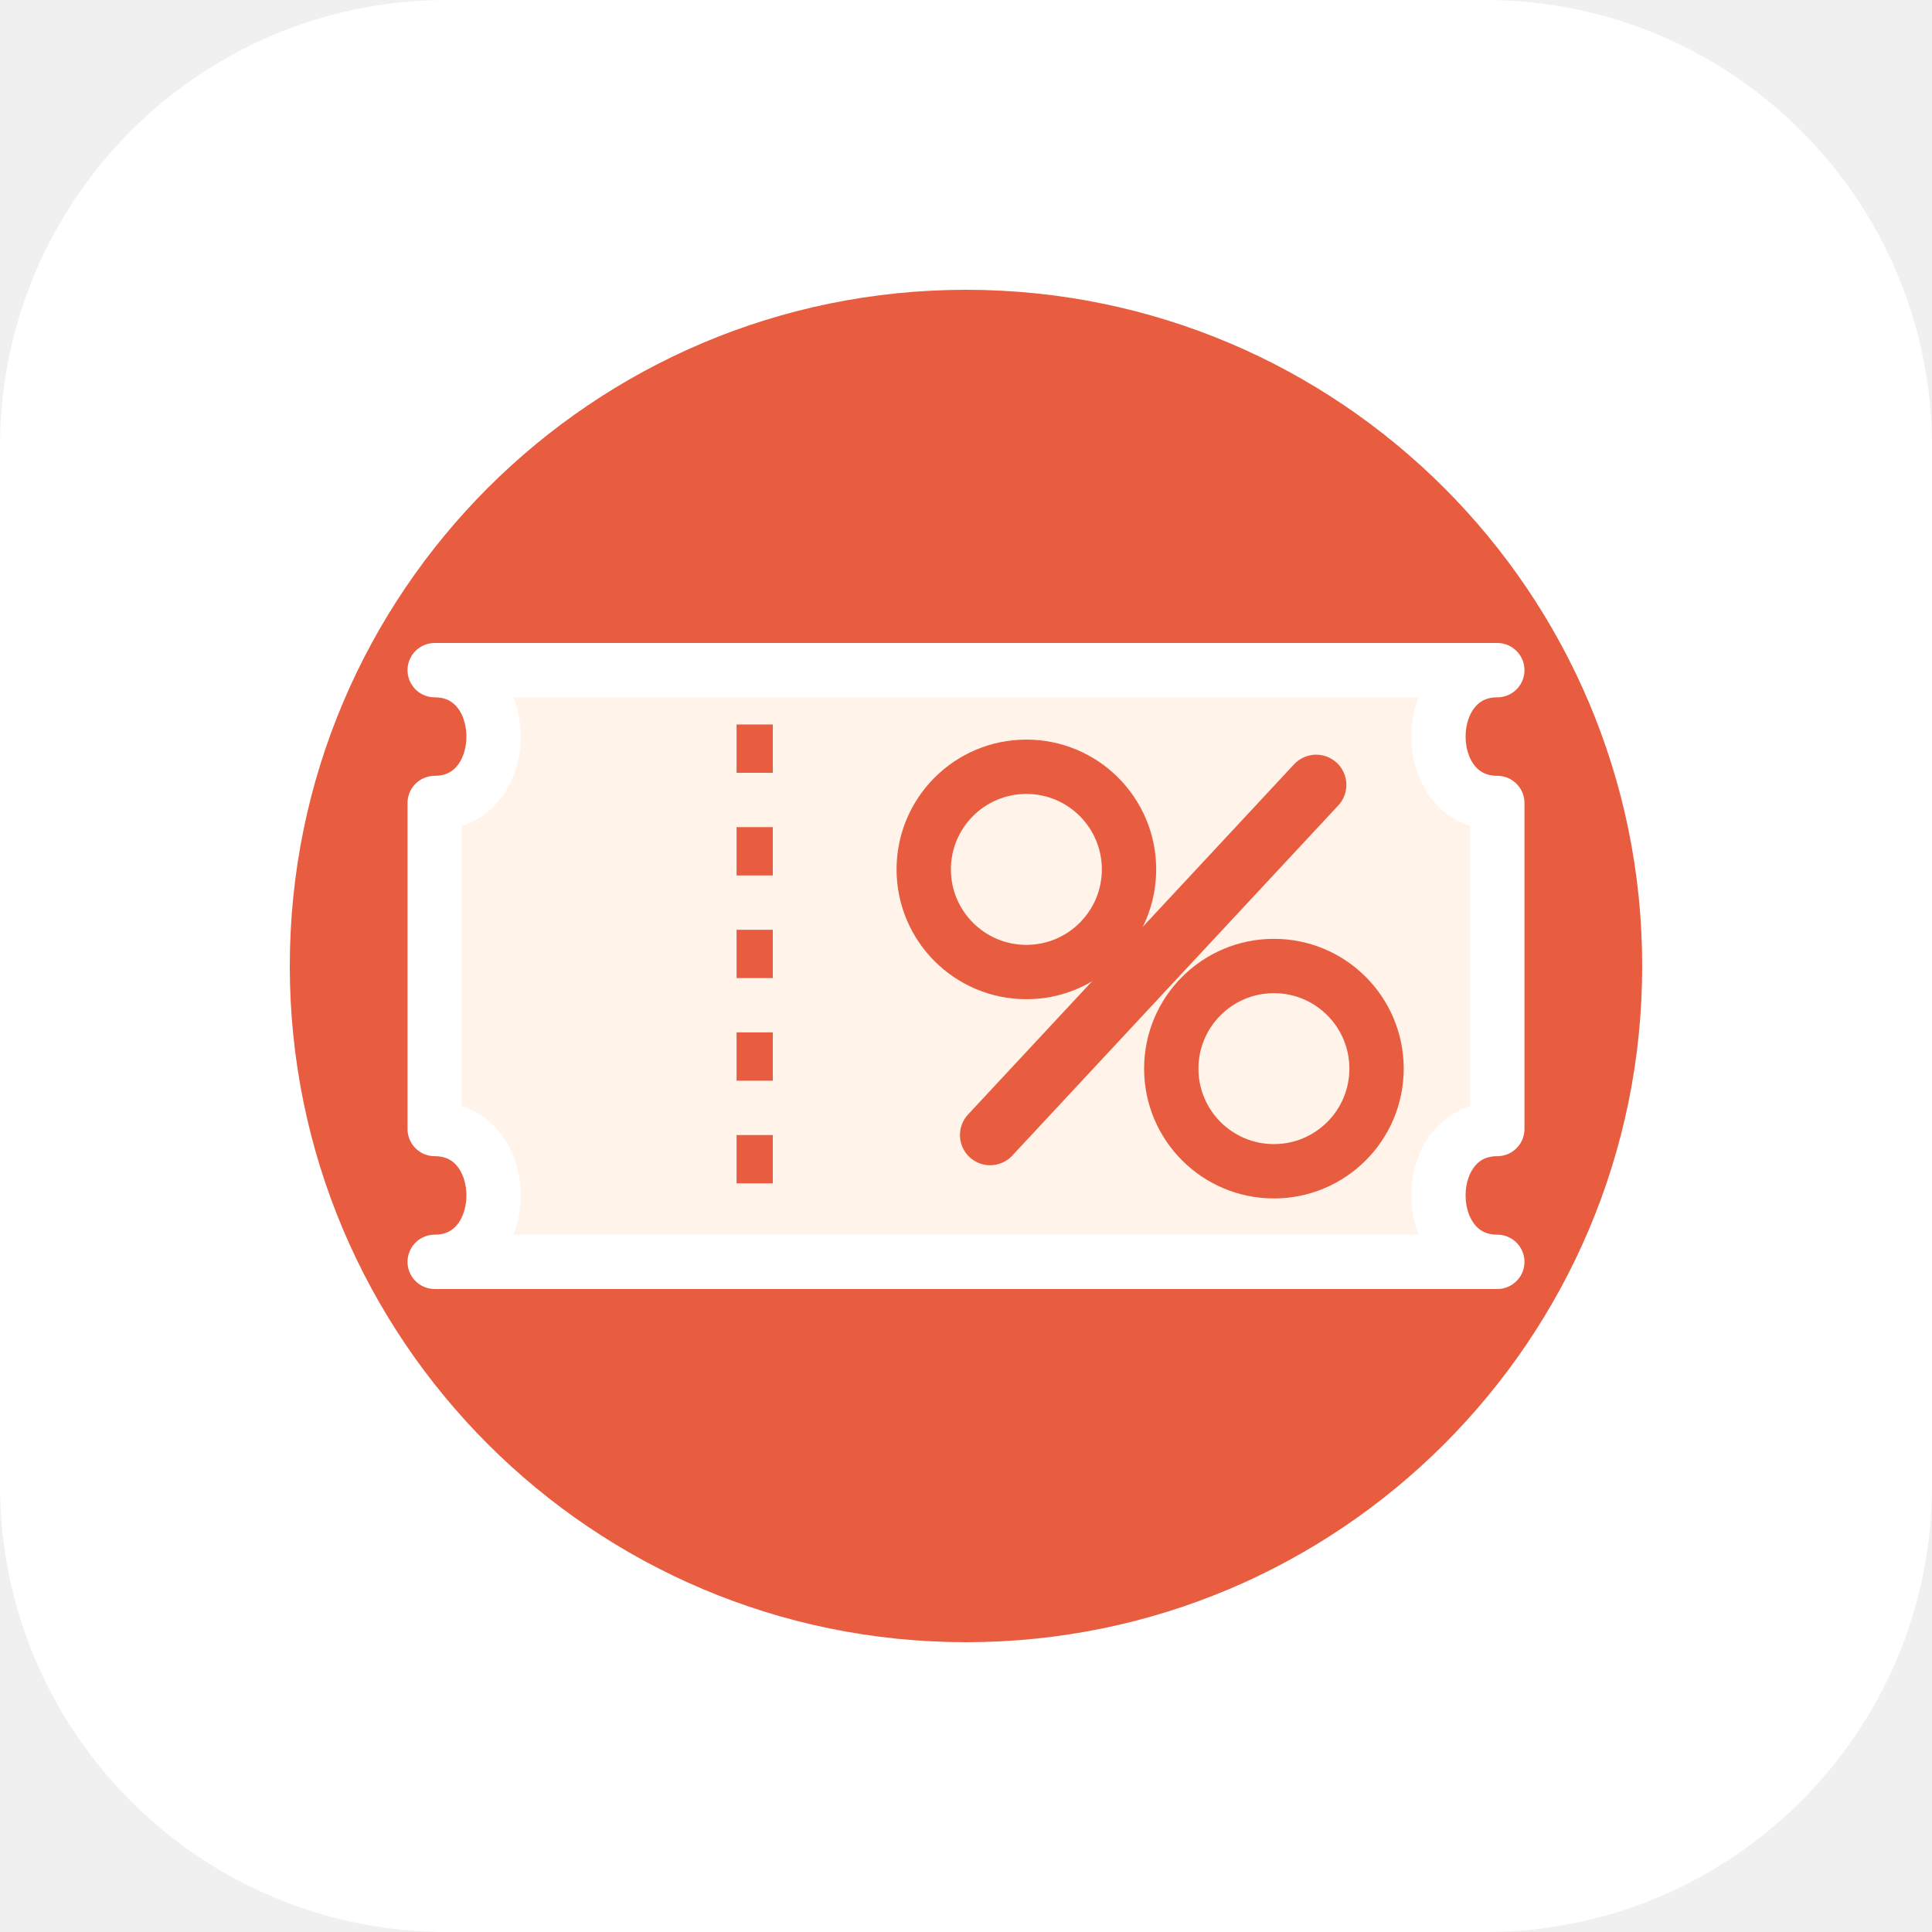
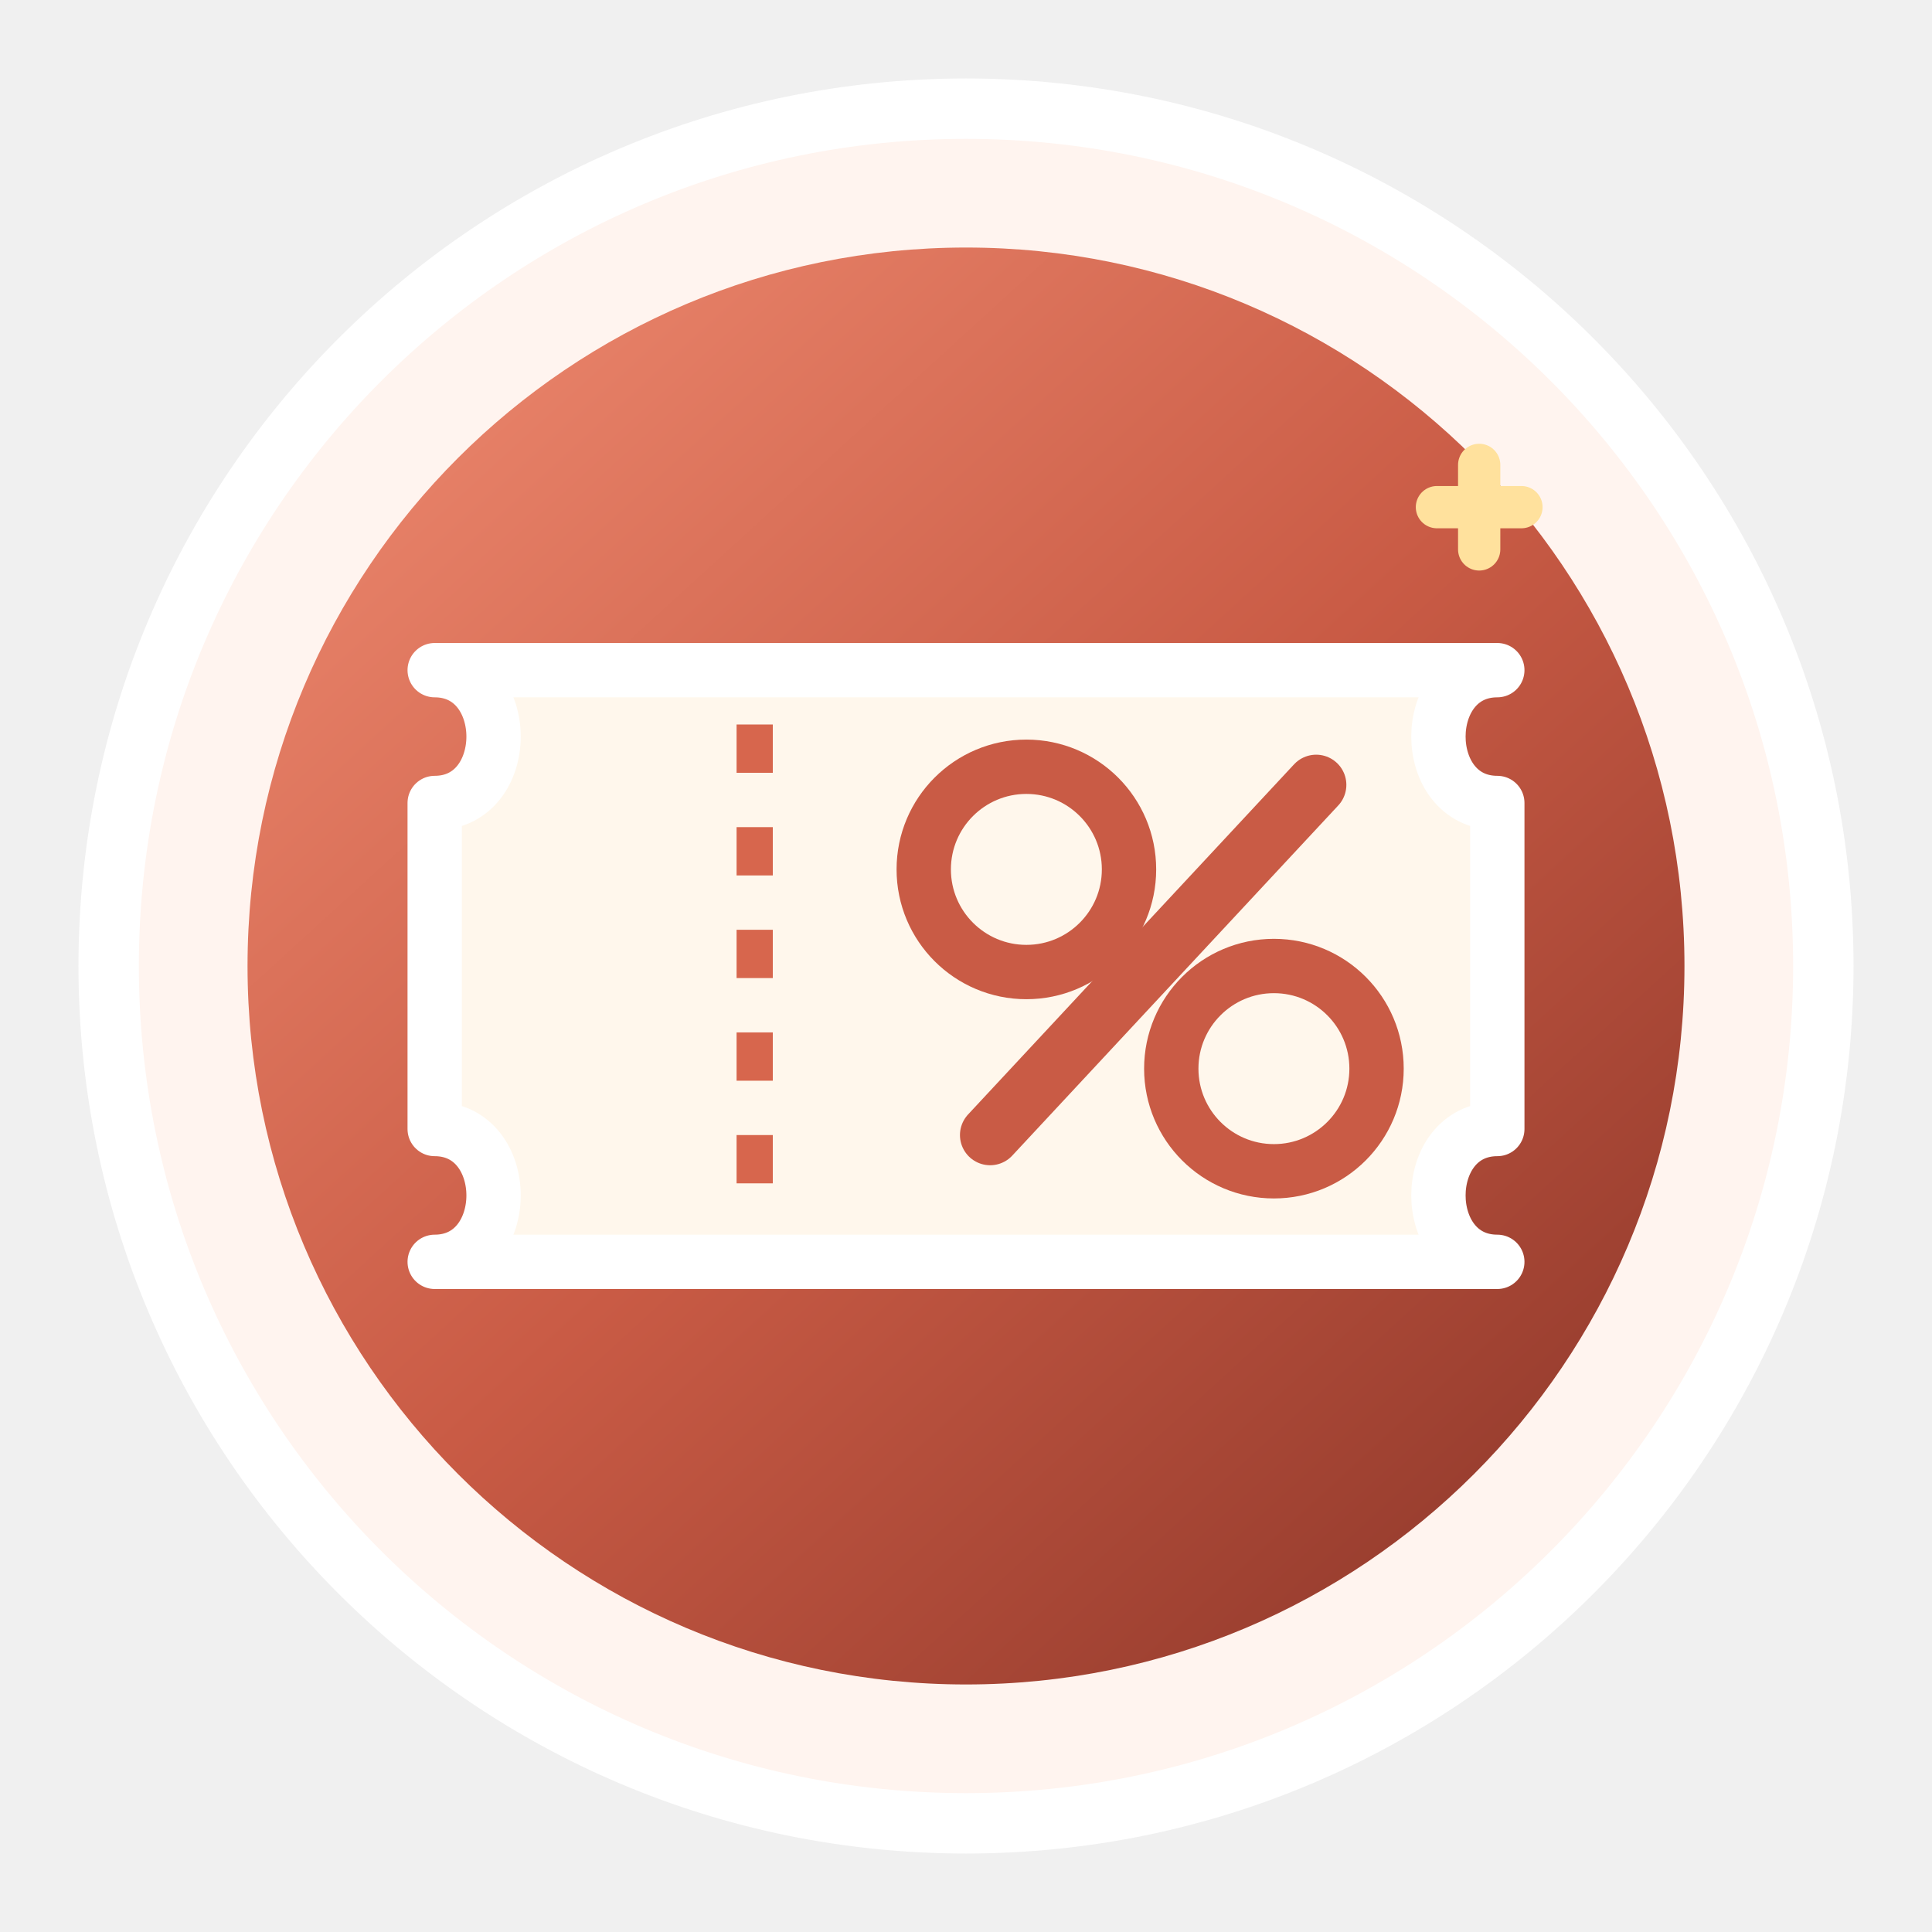
<svg xmlns="http://www.w3.org/2000/svg" viewBox="0 0 320 320">
-   <rect width="320" height="320" rx="74" fill="#fff" />
-   <circle cx="160" cy="160" r="112" fill="#E85D3F" />
-   <path d="M72 111h176c-13 0-13 22 0 22v54c-13 0-13 22 0 22H72c13 0 13-22 0-22v-54c13 0 13-22 0-22Z" fill="#FFF3EA" stroke="#fff" stroke-width="9" stroke-linejoin="round" />
-   <path d="M125 120v80" stroke="#E85D3F" stroke-width="6" stroke-dasharray="8 9" />
-   <circle cx="170" cy="144" r="17" fill="none" stroke="#E85D3F" stroke-width="9" />
-   <circle cx="211" cy="177" r="17" fill="none" stroke="#E85D3F" stroke-width="9" />
-   <path d="m164 188 54-58" stroke="#E85D3F" stroke-width="10" stroke-linecap="round" />
+   <defs>
+     <linearGradient id="a" x1="54" y1="46" x2="265" y2="277" gradientUnits="userSpaceOnUse">
+       <stop stop-color="#EE8A70" />
+       <stop offset=".5" stop-color="#C95B45" />
+       <stop offset="1" stop-color="#8C3629" />
+     </linearGradient>
+   </defs>
+   <circle cx="160" cy="160" r="142" fill="#FFF4EF" stroke="#fff" stroke-width="10" />
+   <circle cx="160" cy="160" r="119" fill="url(#a)" />
+   <path d="M72 111h176c-13 0-13 22 0 22v54c-13 0-13 22 0 22H72c13 0 13-22 0-22v-54c13 0 13-22 0-22Z" fill="#FFF7EC" stroke="#fff" stroke-width="9" stroke-linejoin="round" />
+   <path d="M125 120v80" stroke="#D7664D" stroke-width="6" stroke-dasharray="8 9" />
+   <circle cx="170" cy="144" r="17" fill="none" stroke="#C95B45" stroke-width="9" />
+   <circle cx="211" cy="177" r="17" fill="none" stroke="#C95B45" stroke-width="9" />
+   <path d="m164 188 54-58" stroke="#C95B45" stroke-width="10" stroke-linecap="round" />
+   <path d="M238 84h14M245 77v14" stroke="#FFE19D" stroke-width="7" stroke-linecap="round" />
</svg>
